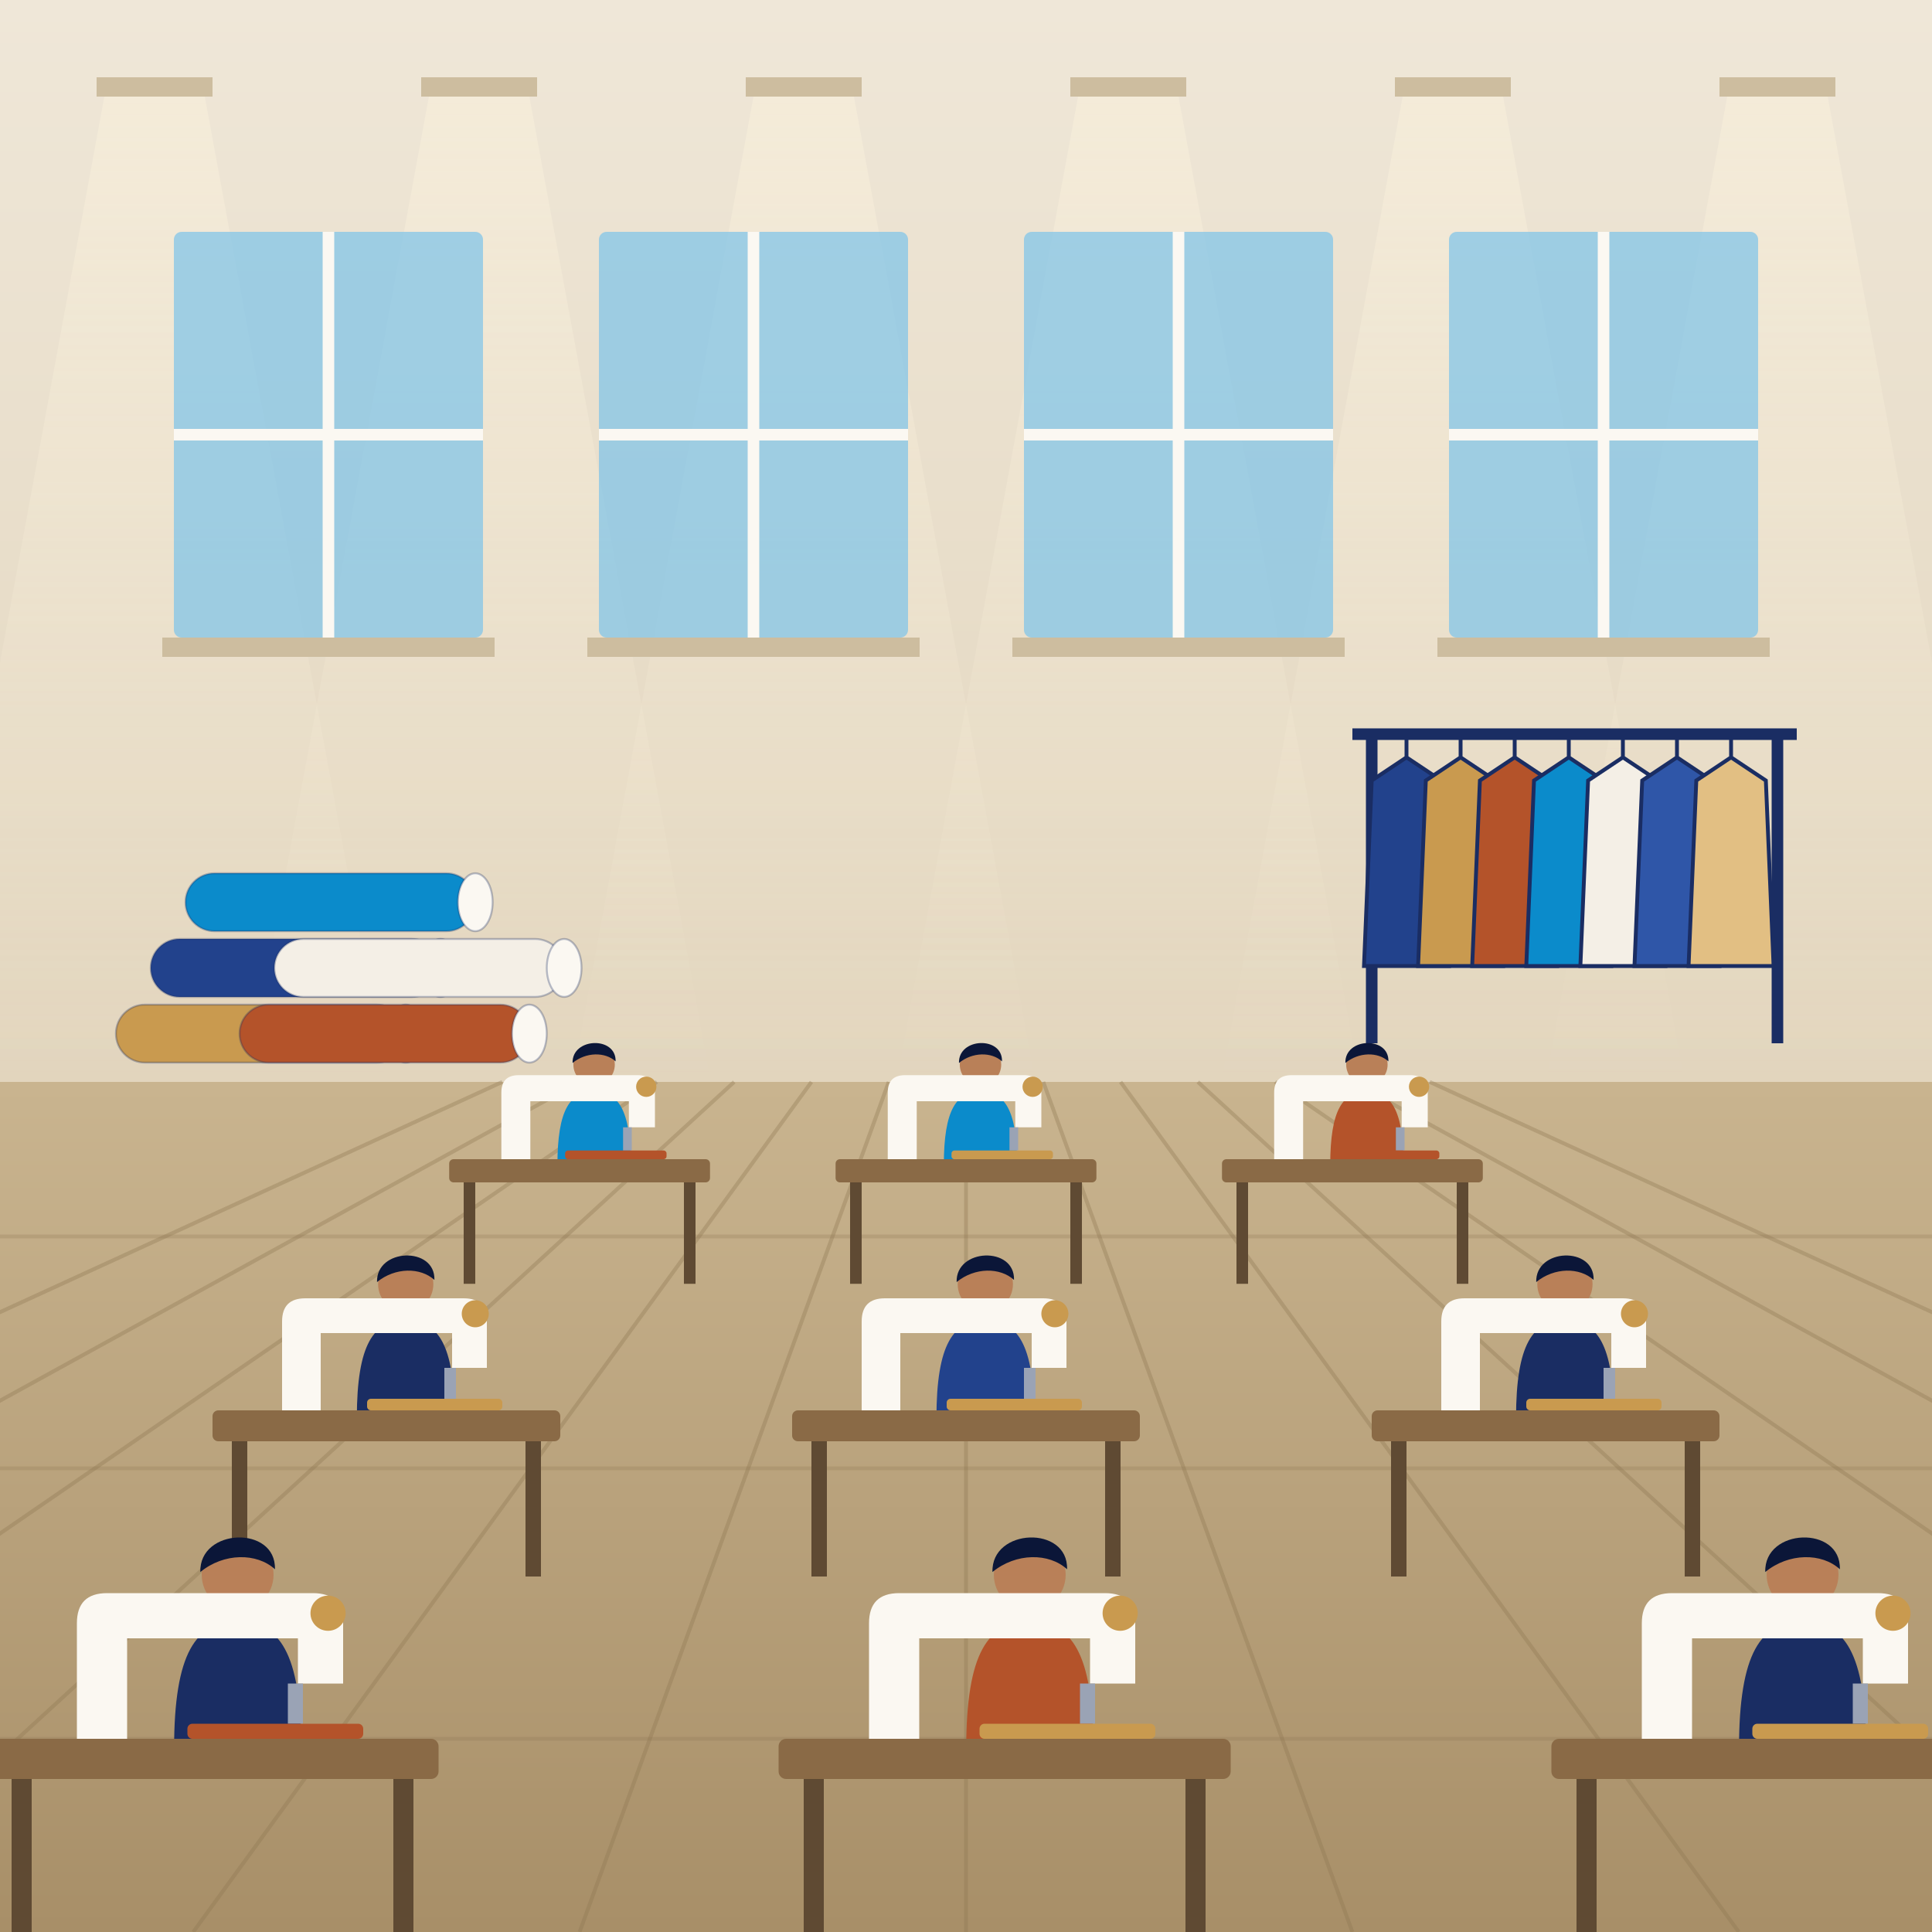
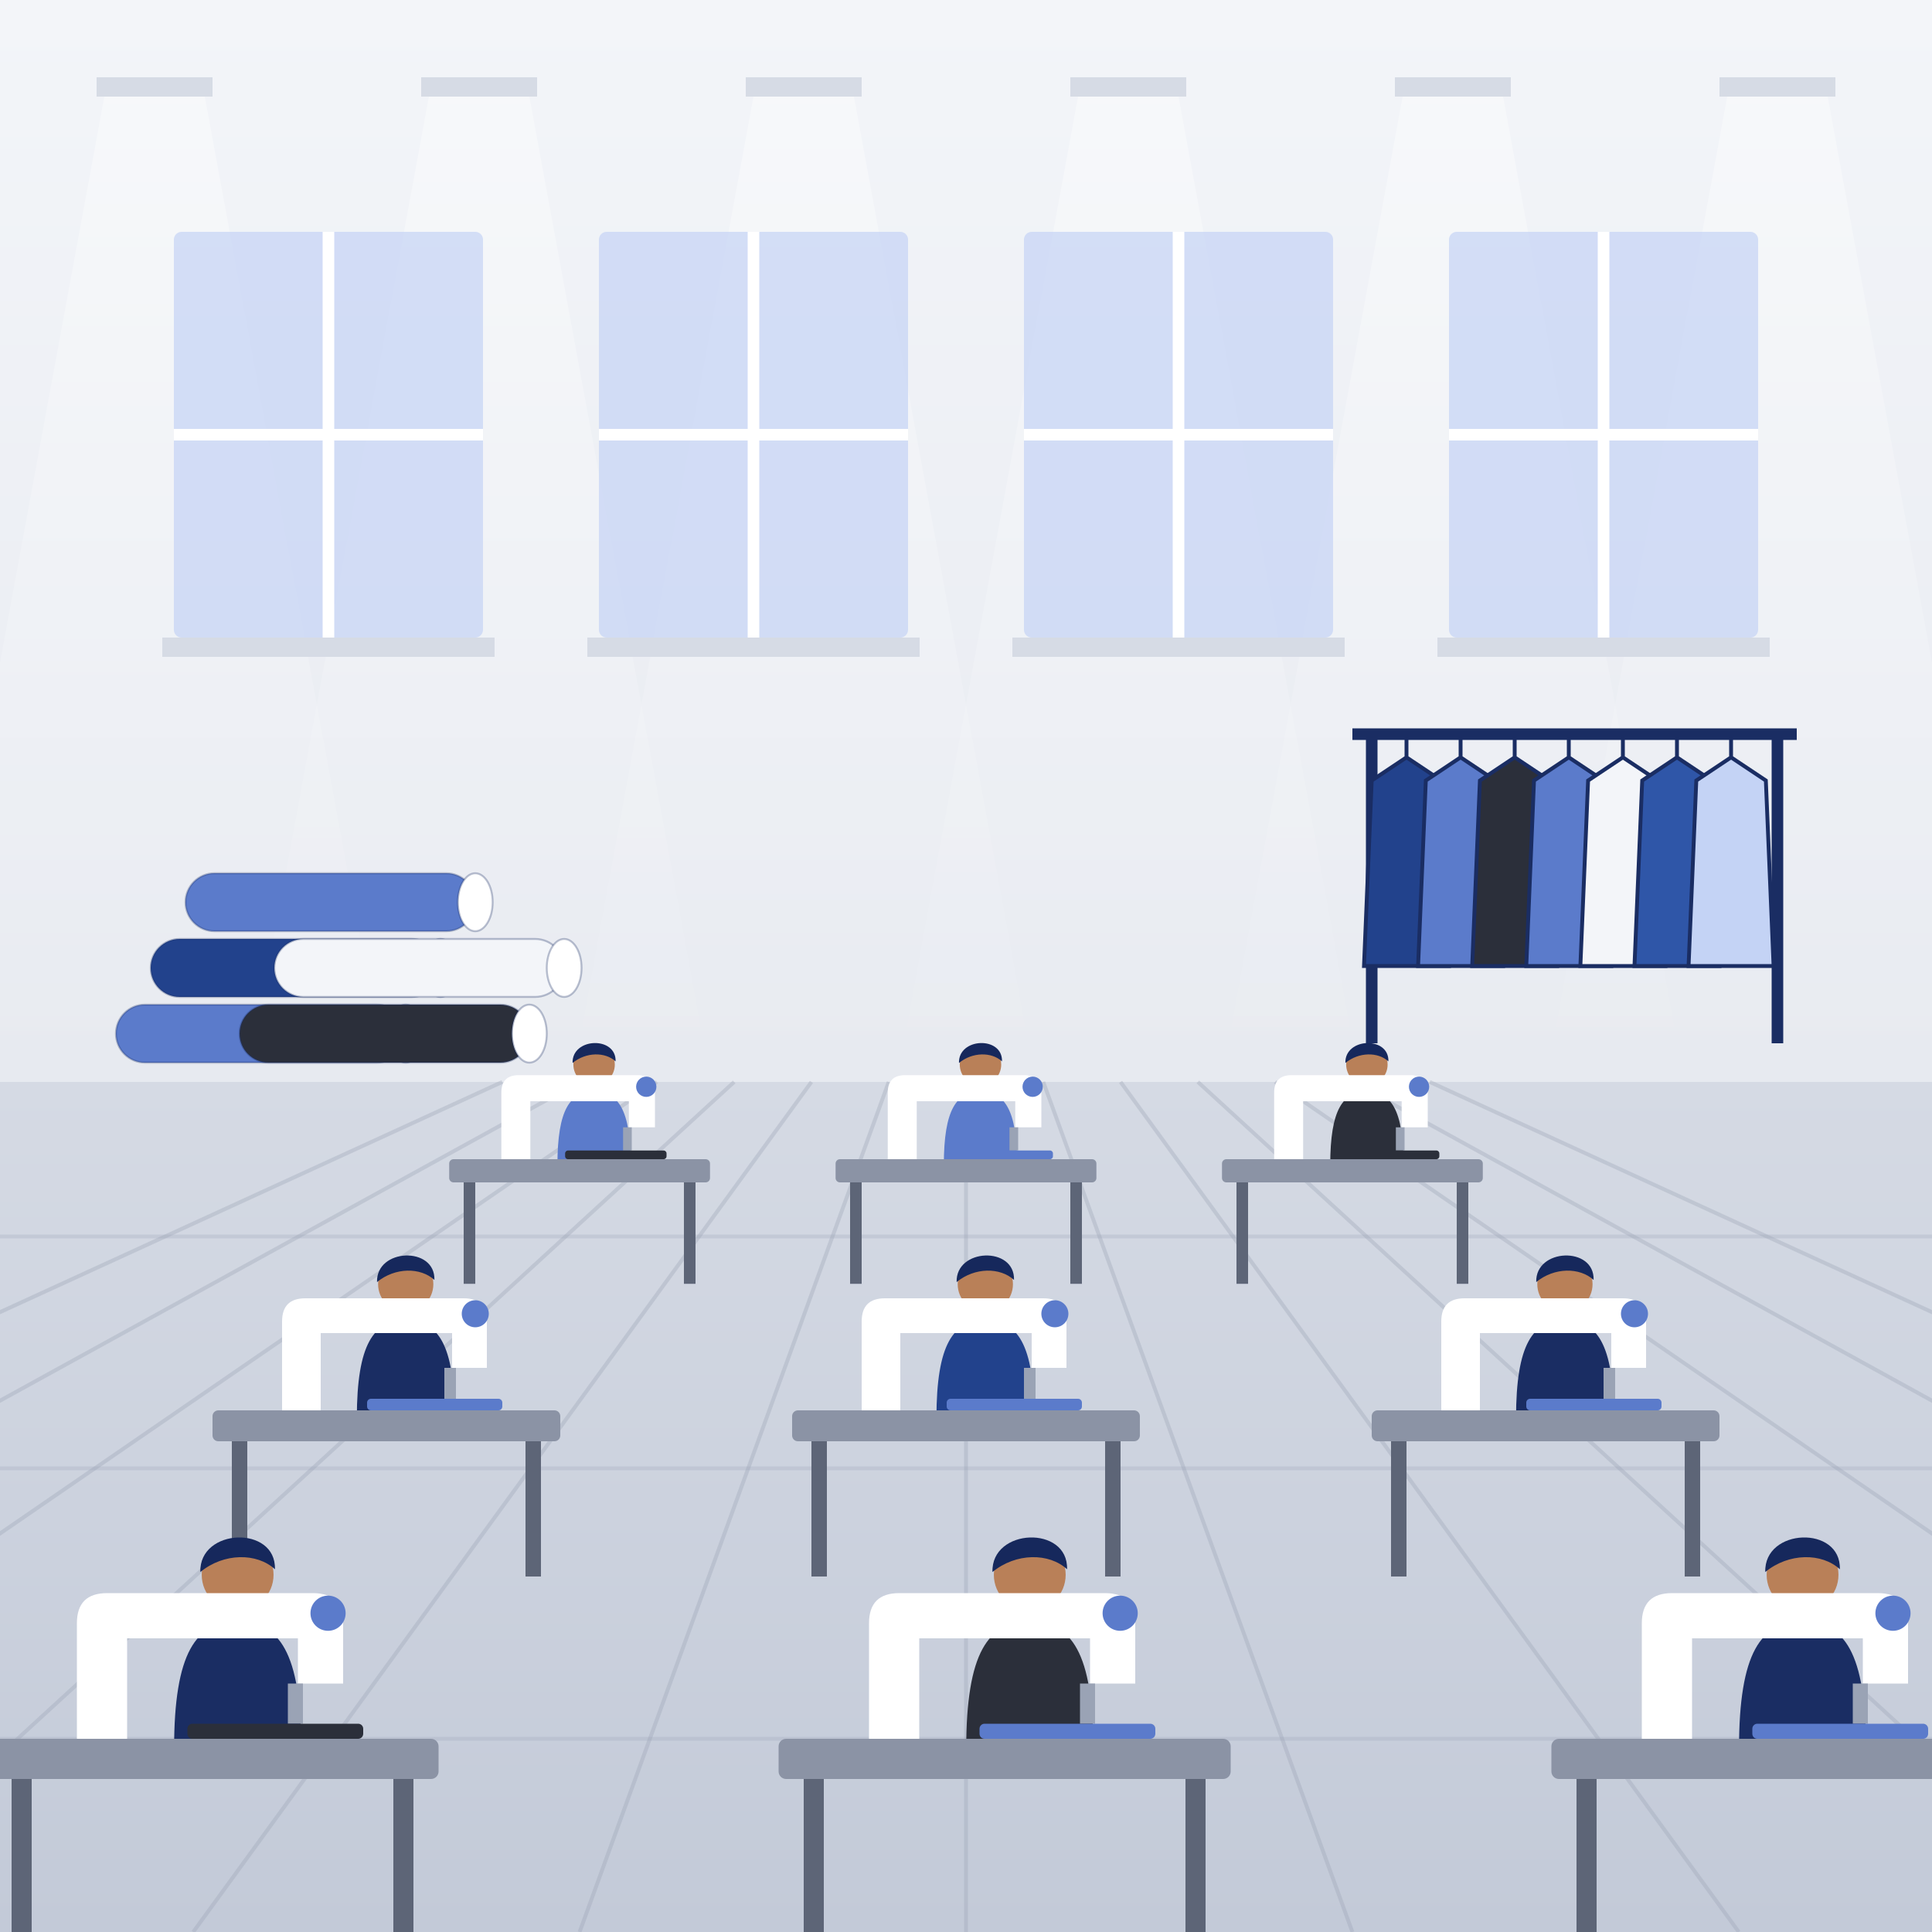
<svg xmlns="http://www.w3.org/2000/svg" viewBox="0 0 1000 1000" width="1000" height="1000">
  <defs>
    <linearGradient id="wall" x1="0" y1="0" x2="0" y2="1">
-       <stop offset="0" stop-color="#efe7d8" />
-       <stop offset="1" stop-color="#e2d5bd" />
+       <stop offset="0" stop-color="#f3f5f9" />
+       <stop offset="1" stop-color="#e7eaf0" />
    </linearGradient>
    <linearGradient id="floor" x1="0" y1="0" x2="0" y2="1">
-       <stop offset="0" stop-color="#c9b48f" />
-       <stop offset="1" stop-color="#a88f68" />
+       <stop offset="0" stop-color="#d5dae4" />
+       <stop offset="1" stop-color="#c3cad8" />
    </linearGradient>
    <linearGradient id="light" x1="0" y1="0" x2="0" y2="1">
-       <stop offset="0" stop-color="#fff6df" stop-opacity="0.7" />
-       <stop offset="1" stop-color="#fff6df" stop-opacity="0" />
+       <stop offset="0" stop-color="#ffffff" stop-opacity="0.7" />
+       <stop offset="1" stop-color="#ffffff" stop-opacity="0" />
    </linearGradient>
  </defs>
  <rect x="0" y="0" width="1000" height="560" rx="0" fill="url(#wall)" />
  <rect x="0" y="560" width="1000" height="440" rx="0" fill="url(#floor)" />
-   <rect x="50" y="40" width="60" height="10" rx="0" fill="#cdbd9f" />
+   <rect x="50" y="40" width="60" height="10" rx="0" fill="#d6dbe5" />
  <path d="M54 50 L-40 560 L200 560 L106 50Z" fill="url(#light)" opacity="0.5" />
-   <rect x="218" y="40" width="60" height="10" rx="0" fill="#cdbd9f" />
+   <rect x="218" y="40" width="60" height="10" rx="0" fill="#d6dbe5" />
  <path d="M222 50 L128 560 L368 560 L274 50Z" fill="url(#light)" opacity="0.5" />
-   <rect x="386" y="40" width="60" height="10" rx="0" fill="#cdbd9f" />
+   <rect x="386" y="40" width="60" height="10" rx="0" fill="#d6dbe5" />
  <path d="M390 50 L296 560 L536 560 L442 50Z" fill="url(#light)" opacity="0.5" />
-   <rect x="554" y="40" width="60" height="10" rx="0" fill="#cdbd9f" />
+   <rect x="554" y="40" width="60" height="10" rx="0" fill="#d6dbe5" />
  <path d="M558 50 L464 560 L704 560 L610 50Z" fill="url(#light)" opacity="0.5" />
-   <rect x="722" y="40" width="60" height="10" rx="0" fill="#cdbd9f" />
+   <rect x="722" y="40" width="60" height="10" rx="0" fill="#d6dbe5" />
  <path d="M726 50 L632 560 L872 560 L778 50Z" fill="url(#light)" opacity="0.5" />
-   <rect x="890" y="40" width="60" height="10" rx="0" fill="#cdbd9f" />
+   <rect x="890" y="40" width="60" height="10" rx="0" fill="#d6dbe5" />
  <path d="M894 50 L800 560 L1040 560 L946 50Z" fill="url(#light)" opacity="0.5" />
-   <rect x="90" y="120" width="160" height="210" rx="4" fill="#7cc3ea" opacity="0.7" />
-   <path d="M170 120V330M90 225H250" stroke="#fbf8f2" stroke-width="6" />
-   <rect x="84" y="330" width="172" height="10" rx="0" fill="#cdbd9f" />
-   <rect x="310" y="120" width="160" height="210" rx="4" fill="#7cc3ea" opacity="0.7" />
-   <path d="M390 120V330M310 225H470" stroke="#fbf8f2" stroke-width="6" />
-   <rect x="304" y="330" width="172" height="10" rx="0" fill="#cdbd9f" />
-   <rect x="530" y="120" width="160" height="210" rx="4" fill="#7cc3ea" opacity="0.7" />
-   <path d="M610 120V330M530 225H690" stroke="#fbf8f2" stroke-width="6" />
-   <rect x="524" y="330" width="172" height="10" rx="0" fill="#cdbd9f" />
-   <rect x="750" y="120" width="160" height="210" rx="4" fill="#7cc3ea" opacity="0.7" />
-   <path d="M830 120V330M750 225H910" stroke="#fbf8f2" stroke-width="6" />
-   <rect x="744" y="330" width="172" height="10" rx="0" fill="#cdbd9f" />
-   <path d="M260 560 L-700 1000" stroke="#8d7552" stroke-opacity="0.35" stroke-width="2" />
-   <path d="M300 560 L-500 1000" stroke="#8d7552" stroke-opacity="0.35" stroke-width="2" />
-   <path d="M340 560 L-300 1000" stroke="#8d7552" stroke-opacity="0.35" stroke-width="2" />
-   <path d="M380 560 L-100 1000" stroke="#8d7552" stroke-opacity="0.35" stroke-width="2" />
-   <path d="M420 560 L100 1000" stroke="#8d7552" stroke-opacity="0.35" stroke-width="2" />
-   <path d="M460 560 L300 1000" stroke="#8d7552" stroke-opacity="0.35" stroke-width="2" />
-   <path d="M500 560 L500 1000" stroke="#8d7552" stroke-opacity="0.35" stroke-width="2" />
-   <path d="M540 560 L700 1000" stroke="#8d7552" stroke-opacity="0.35" stroke-width="2" />
-   <path d="M580 560 L900 1000" stroke="#8d7552" stroke-opacity="0.35" stroke-width="2" />
-   <path d="M620 560 L1100 1000" stroke="#8d7552" stroke-opacity="0.35" stroke-width="2" />
-   <path d="M660 560 L1300 1000" stroke="#8d7552" stroke-opacity="0.35" stroke-width="2" />
-   <path d="M700 560 L1500 1000" stroke="#8d7552" stroke-opacity="0.35" stroke-width="2" />
-   <path d="M740 560 L1700 1000" stroke="#8d7552" stroke-opacity="0.35" stroke-width="2" />
-   <path d="M0 640H1000M0 760H1000M0 900H1000" stroke="#8d7552" stroke-opacity="0.25" stroke-width="2" />
+   <rect x="90" y="120" width="160" height="210" rx="4" fill="#c4d3f5" opacity="0.7" />
+   <path d="M170 120V330M90 225H250" stroke="#ffffff" stroke-width="6" />
+   <rect x="84" y="330" width="172" height="10" rx="0" fill="#d6dbe5" />
+   <rect x="310" y="120" width="160" height="210" rx="4" fill="#c4d3f5" opacity="0.7" />
+   <path d="M390 120V330M310 225H470" stroke="#ffffff" stroke-width="6" />
+   <rect x="304" y="330" width="172" height="10" rx="0" fill="#d6dbe5" />
+   <rect x="530" y="120" width="160" height="210" rx="4" fill="#c4d3f5" opacity="0.7" />
+   <path d="M610 120V330M530 225H690" stroke="#ffffff" stroke-width="6" />
+   <rect x="524" y="330" width="172" height="10" rx="0" fill="#d6dbe5" />
+   <rect x="750" y="120" width="160" height="210" rx="4" fill="#c4d3f5" opacity="0.7" />
+   <path d="M830 120V330M750 225H910" stroke="#ffffff" stroke-width="6" />
+   <rect x="744" y="330" width="172" height="10" rx="0" fill="#d6dbe5" />
+   <path d="M260 560 L-700 1000" stroke="#9aa3b5" stroke-opacity="0.35" stroke-width="2" />
+   <path d="M300 560 L-500 1000" stroke="#9aa3b5" stroke-opacity="0.35" stroke-width="2" />
+   <path d="M340 560 L-300 1000" stroke="#9aa3b5" stroke-opacity="0.35" stroke-width="2" />
+   <path d="M380 560 L-100 1000" stroke="#9aa3b5" stroke-opacity="0.35" stroke-width="2" />
+   <path d="M420 560 L100 1000" stroke="#9aa3b5" stroke-opacity="0.35" stroke-width="2" />
+   <path d="M460 560 L300 1000" stroke="#9aa3b5" stroke-opacity="0.35" stroke-width="2" />
+   <path d="M500 560 L500 1000" stroke="#9aa3b5" stroke-opacity="0.35" stroke-width="2" />
+   <path d="M540 560 L700 1000" stroke="#9aa3b5" stroke-opacity="0.35" stroke-width="2" />
+   <path d="M580 560 L900 1000" stroke="#9aa3b5" stroke-opacity="0.35" stroke-width="2" />
+   <path d="M620 560 L1100 1000" stroke="#9aa3b5" stroke-opacity="0.35" stroke-width="2" />
+   <path d="M660 560 L1300 1000" stroke="#9aa3b5" stroke-opacity="0.35" stroke-width="2" />
+   <path d="M700 560 L1500 1000" stroke="#9aa3b5" stroke-opacity="0.35" stroke-width="2" />
+   <path d="M740 560 L1700 1000" stroke="#9aa3b5" stroke-opacity="0.35" stroke-width="2" />
+   <path d="M0 640H1000M0 760H1000M0 900H1000" stroke="#9aa3b5" stroke-opacity="0.25" stroke-width="2" />
  <path d="M700 380 H930 M710 380 V540 M920 380 V540" stroke="#1a2d63" stroke-width="6" />
  <path d="M728 380 v12 M710 404 L728 392 L746 404 L750 500 L706 500 Z" stroke="#1a2d63" stroke-width="2" fill="#22428c" />
-   <path d="M756 380 v12 M738 404 L756 392 L774 404 L778 500 L734 500 Z" stroke="#1a2d63" stroke-width="2" fill="#c99a4f" />
-   <path d="M784 380 v12 M766 404 L784 392 L802 404 L806 500 L762 500 Z" stroke="#1a2d63" stroke-width="2" fill="#b4532a" />
-   <path d="M812 380 v12 M794 404 L812 392 L830 404 L834 500 L790 500 Z" stroke="#1a2d63" stroke-width="2" fill="#0b8bcb" />
-   <path d="M840 380 v12 M822 404 L840 392 L858 404 L862 500 L818 500 Z" stroke="#1a2d63" stroke-width="2" fill="#f4efe6" />
+   <path d="M756 380 v12 M738 404 L756 392 L774 404 L778 500 L734 500 Z" stroke="#1a2d63" stroke-width="2" fill="#5b7bcb" />
+   <path d="M784 380 v12 M766 404 L784 392 L802 404 L806 500 L762 500 Z" stroke="#1a2d63" stroke-width="2" fill="#2b2f3a" />
+   <path d="M812 380 v12 M794 404 L812 392 L830 404 L834 500 L790 500 Z" stroke="#1a2d63" stroke-width="2" fill="#5b7bcb" />
+   <path d="M840 380 v12 M822 404 L840 392 L858 404 L862 500 L818 500 Z" stroke="#1a2d63" stroke-width="2" fill="#f3f5f9" />
  <path d="M868 380 v12 M850 404 L868 392 L886 404 L890 500 L846 500 Z" stroke="#1a2d63" stroke-width="2" fill="#2f56a8" />
-   <path d="M896 380 v12 M878 404 L896 392 L914 404 L918 500 L874 500 Z" stroke="#1a2d63" stroke-width="2" fill="#e2bf83" />
-   <rect x="60" y="520" width="150" height="30" rx="15" fill="#c99a4f" stroke="#1a2d63" stroke-opacity="0.3" />
-   <ellipse cx="210" cy="535" rx="9" ry="15" fill="#fbf8f2" stroke="#1a2d63" stroke-opacity="0.3" />
+   <path d="M896 380 v12 M878 404 L896 392 L914 404 L918 500 L874 500 Z" stroke="#1a2d63" stroke-width="2" fill="#c4d3f5" />
+   <rect x="60" y="520" width="150" height="30" rx="15" fill="#5b7bcb" stroke="#1a2d63" stroke-opacity="0.3" />
+   <ellipse cx="210" cy="535" rx="9" ry="15" fill="#ffffff" stroke="#1a2d63" stroke-opacity="0.3" />
  <rect x="78" y="486" width="150" height="30" rx="15" fill="#22428c" stroke="#1a2d63" stroke-opacity="0.3" />
-   <ellipse cx="228" cy="501" rx="9" ry="15" fill="#fbf8f2" stroke="#1a2d63" stroke-opacity="0.3" />
-   <rect x="96" y="452" width="150" height="30" rx="15" fill="#0b8bcb" stroke="#1a2d63" stroke-opacity="0.3" />
-   <ellipse cx="246" cy="467" rx="9" ry="15" fill="#fbf8f2" stroke="#1a2d63" stroke-opacity="0.3" />
-   <rect x="124" y="520" width="150" height="30" rx="15" fill="#b4532a" stroke="#1a2d63" stroke-opacity="0.3" />
-   <ellipse cx="274" cy="535" rx="9" ry="15" fill="#fbf8f2" stroke="#1a2d63" stroke-opacity="0.3" />
-   <rect x="142" y="486" width="150" height="30" rx="15" fill="#f4efe6" stroke="#1a2d63" stroke-opacity="0.3" />
-   <ellipse cx="292" cy="501" rx="9" ry="15" fill="#fbf8f2" stroke="#1a2d63" stroke-opacity="0.3" />
-   <path d="M288.525 603.0 C288.525 574.125 295.125 565.05 307.5 565.05 C319.875 565.05 326.475 574.125 326.475 603.0 Z" fill="#0b8bcb" />
+   <ellipse cx="228" cy="501" rx="9" ry="15" fill="#ffffff" stroke="#1a2d63" stroke-opacity="0.3" />
+   <rect x="96" y="452" width="150" height="30" rx="15" fill="#5b7bcb" stroke="#1a2d63" stroke-opacity="0.3" />
+   <ellipse cx="246" cy="467" rx="9" ry="15" fill="#ffffff" stroke="#1a2d63" stroke-opacity="0.3" />
+   <rect x="124" y="520" width="150" height="30" rx="15" fill="#2b2f3a" stroke="#1a2d63" stroke-opacity="0.3" />
+   <ellipse cx="274" cy="535" rx="9" ry="15" fill="#ffffff" stroke="#1a2d63" stroke-opacity="0.3" />
+   <rect x="142" y="486" width="150" height="30" rx="15" fill="#f3f5f9" stroke="#1a2d63" stroke-opacity="0.3" />
+   <ellipse cx="292" cy="501" rx="9" ry="15" fill="#ffffff" stroke="#1a2d63" stroke-opacity="0.3" />
+   <path d="M288.525 603.0 C288.525 574.125 295.125 565.05 307.5 565.05 C319.875 565.05 326.475 574.125 326.475 603.0 Z" fill="#5b7bcb" />
  <rect x="303.788" y="559.275" width="7.425" height="8.25" fill="#b98058" />
  <circle cx="307.5" cy="551.025" r="10.725" fill="#b98058" />
-   <path d="M296.363 550.2 C295.95 537.0 319.05 536.175 318.637 549.375 C313.275 544.425 303.375 544.425 296.363 550.2 Z" fill="#0b1638" />
-   <rect x="232.5" y="600" width="135.0" height="12.0" rx="2.25" fill="#8a6a46" />
-   <rect x="240.0" y="612.0" width="6.0" height="52.5" rx="0" fill="#5f4a33" />
-   <rect x="354.0" y="612.0" width="6.0" height="52.5" rx="0" fill="#5f4a33" />
-   <path d="M259.5 600 V565.5 Q259.5 556.5 268.5 556.5 H330.0 Q339.0 556.5 339.0 565.5 V583.5 H325.5 V570.0 H274.5 V600 Z" fill="#fbf8f2" />
+   <path d="M296.363 550.2 C295.95 537.0 319.05 536.175 318.637 549.375 C313.275 544.425 303.375 544.425 296.363 550.2 Z" fill="#16285c" />
+   <rect x="232.5" y="600" width="135.0" height="12.0" rx="2.25" fill="#8b93a5" />
+   <rect x="240.0" y="612.0" width="6.0" height="52.5" rx="0" fill="#5d6577" />
+   <rect x="354.0" y="612.0" width="6.0" height="52.5" rx="0" fill="#5d6577" />
+   <path d="M259.5 600 V565.5 Q259.5 556.5 268.5 556.5 H330.0 Q339.0 556.5 339.0 565.5 V583.5 H325.5 V570.0 H274.5 V600 Z" fill="#ffffff" />
  <rect x="322.5" y="583.5" width="4.5" height="12.0" rx="0" fill="#9aa3b5" />
-   <circle cx="334.5" cy="562.5" r="5.25" fill="#c99a4f" />
-   <rect x="292.5" y="595.5" width="52.5" height="4.5" rx="1.5" fill="#b4532a" />
-   <path d="M488.525 603.0 C488.525 574.125 495.125 565.05 507.5 565.05 C519.875 565.05 526.475 574.125 526.475 603.0 Z" fill="#0b8bcb" />
+   <circle cx="334.5" cy="562.5" r="5.25" fill="#5b7bcb" />
+   <rect x="292.5" y="595.5" width="52.5" height="4.5" rx="1.5" fill="#2b2f3a" />
+   <path d="M488.525 603.0 C488.525 574.125 495.125 565.05 507.5 565.05 C519.875 565.05 526.475 574.125 526.475 603.0 Z" fill="#5b7bcb" />
  <rect x="503.788" y="559.275" width="7.425" height="8.25" fill="#b98058" />
  <circle cx="507.5" cy="551.025" r="10.725" fill="#b98058" />
-   <path d="M496.363 550.2 C495.95 537.0 519.05 536.175 518.638 549.375 C513.275 544.425 503.375 544.425 496.363 550.2 Z" fill="#0b1638" />
-   <rect x="432.5" y="600" width="135.0" height="12.0" rx="2.25" fill="#8a6a46" />
-   <rect x="440.0" y="612.0" width="6.0" height="52.5" rx="0" fill="#5f4a33" />
-   <rect x="554.0" y="612.0" width="6.0" height="52.5" rx="0" fill="#5f4a33" />
-   <path d="M459.5 600 V565.5 Q459.5 556.5 468.5 556.5 H530.0 Q539.0 556.5 539.0 565.5 V583.5 H525.5 V570.0 H474.5 V600 Z" fill="#fbf8f2" />
+   <path d="M496.363 550.2 C495.95 537.0 519.05 536.175 518.638 549.375 C513.275 544.425 503.375 544.425 496.363 550.2 Z" fill="#16285c" />
+   <rect x="432.5" y="600" width="135.0" height="12.0" rx="2.25" fill="#8b93a5" />
+   <rect x="440.0" y="612.0" width="6.0" height="52.5" rx="0" fill="#5d6577" />
+   <rect x="554.0" y="612.0" width="6.0" height="52.5" rx="0" fill="#5d6577" />
+   <path d="M459.5 600 V565.5 Q459.5 556.5 468.5 556.5 H530.0 Q539.0 556.5 539.0 565.5 V583.5 H525.5 V570.0 H474.5 V600 Z" fill="#ffffff" />
  <rect x="522.5" y="583.5" width="4.5" height="12.0" rx="0" fill="#9aa3b5" />
-   <circle cx="534.5" cy="562.5" r="5.25" fill="#c99a4f" />
-   <rect x="492.5" y="595.5" width="52.5" height="4.5" rx="1.5" fill="#c99a4f" />
-   <path d="M688.525 603.0 C688.525 574.125 695.125 565.05 707.5 565.05 C719.875 565.05 726.475 574.125 726.475 603.0 Z" fill="#b4532a" />
+   <circle cx="534.5" cy="562.5" r="5.25" fill="#5b7bcb" />
+   <rect x="492.5" y="595.5" width="52.5" height="4.5" rx="1.5" fill="#5b7bcb" />
+   <path d="M688.525 603.0 C688.525 574.125 695.125 565.05 707.5 565.05 C719.875 565.05 726.475 574.125 726.475 603.0 Z" fill="#2b2f3a" />
  <rect x="703.788" y="559.275" width="7.425" height="8.25" fill="#b98058" />
  <circle cx="707.5" cy="551.025" r="10.725" fill="#b98058" />
-   <path d="M696.362 550.2 C695.95 537.0 719.05 536.175 718.638 549.375 C713.275 544.425 703.375 544.425 696.362 550.2 Z" fill="#0b1638" />
-   <rect x="632.5" y="600" width="135.0" height="12.0" rx="2.25" fill="#8a6a46" />
-   <rect x="640.0" y="612.0" width="6.0" height="52.5" rx="0" fill="#5f4a33" />
-   <rect x="754.0" y="612.0" width="6.0" height="52.5" rx="0" fill="#5f4a33" />
-   <path d="M659.5 600 V565.5 Q659.5 556.5 668.5 556.5 H730.0 Q739.0 556.5 739.0 565.5 V583.5 H725.5 V570.0 H674.5 V600 Z" fill="#fbf8f2" />
+   <path d="M696.362 550.2 C695.95 537.0 719.05 536.175 718.638 549.375 C713.275 544.425 703.375 544.425 696.362 550.2 Z" fill="#16285c" />
+   <rect x="632.5" y="600" width="135.0" height="12.0" rx="2.25" fill="#8b93a5" />
+   <rect x="640.0" y="612.0" width="6.0" height="52.5" rx="0" fill="#5d6577" />
+   <rect x="754.0" y="612.0" width="6.0" height="52.5" rx="0" fill="#5d6577" />
+   <path d="M659.5 600 V565.5 Q659.5 556.5 668.5 556.5 H730.0 Q739.0 556.5 739.0 565.5 V583.5 H725.5 V570.0 H674.5 V600 Z" fill="#ffffff" />
  <rect x="722.5" y="583.5" width="4.5" height="12.0" rx="0" fill="#9aa3b5" />
-   <circle cx="734.5" cy="562.5" r="5.25" fill="#c99a4f" />
-   <rect x="692.5" y="595.5" width="52.5" height="4.5" rx="1.5" fill="#b4532a" />
+   <circle cx="734.5" cy="562.5" r="5.25" fill="#5b7bcb" />
+   <rect x="692.5" y="595.5" width="52.5" height="4.5" rx="1.5" fill="#2b2f3a" />
  <path d="M184.7 734.0 C184.7 695.5 193.5 683.4 210.0 683.4 C226.5 683.4 235.3 695.5 235.3 734.0 Z" fill="#1a2d63" />
  <rect x="205.05" y="675.7" width="9.9" height="11.0" fill="#b98058" />
  <circle cx="210.0" cy="664.7" r="14.3" fill="#b98058" />
-   <path d="M195.15 663.6 C194.6 646.0 225.4 644.9 224.85 662.5 C217.7 655.9 204.5 655.9 195.15 663.6 Z" fill="#0b1638" />
-   <rect x="110.0" y="730" width="180.0" height="16.0" rx="3.0" fill="#8a6a46" />
-   <rect x="120.0" y="746.0" width="8.0" height="70.0" rx="0" fill="#5f4a33" />
-   <rect x="272.0" y="746.0" width="8.0" height="70.0" rx="0" fill="#5f4a33" />
-   <path d="M146.0 730 V684.0 Q146.0 672.0 158.0 672.0 H240.0 Q252.0 672.0 252.0 684.0 V708.0 H234.0 V690.0 H166.0 V730 Z" fill="#fbf8f2" />
+   <path d="M195.15 663.6 C194.6 646.0 225.4 644.9 224.85 662.5 C217.7 655.9 204.5 655.9 195.15 663.6 Z" fill="#16285c" />
+   <rect x="110.0" y="730" width="180.0" height="16.0" rx="3.0" fill="#8b93a5" />
+   <rect x="120.0" y="746.0" width="8.0" height="70.0" rx="0" fill="#5d6577" />
+   <rect x="272.0" y="746.0" width="8.0" height="70.0" rx="0" fill="#5d6577" />
+   <path d="M146.0 730 V684.0 Q146.0 672.0 158.0 672.0 H240.0 Q252.0 672.0 252.0 684.0 V708.0 H234.0 V690.0 H166.0 V730 Z" fill="#ffffff" />
  <rect x="230.0" y="708.0" width="6.0" height="16.0" rx="0" fill="#9aa3b5" />
-   <circle cx="246.0" cy="680.0" r="7.0" fill="#c99a4f" />
-   <rect x="190.0" y="724.0" width="70.0" height="6.0" rx="2.0" fill="#c99a4f" />
+   <circle cx="246.0" cy="680.0" r="7.0" fill="#5b7bcb" />
+   <rect x="190.0" y="724.0" width="70.0" height="6.0" rx="2.0" fill="#5b7bcb" />
  <path d="M484.7 734.0 C484.7 695.5 493.5 683.4 510.0 683.4 C526.5 683.4 535.3 695.5 535.3 734.0 Z" fill="#22428c" />
  <rect x="505.05" y="675.7" width="9.9" height="11.0" fill="#b98058" />
  <circle cx="510.0" cy="664.7" r="14.3" fill="#b98058" />
-   <path d="M495.15 663.6 C494.6 646.0 525.4 644.9 524.85 662.5 C517.7 655.9 504.5 655.9 495.15 663.6 Z" fill="#0b1638" />
-   <rect x="410.0" y="730" width="180.0" height="16.0" rx="3.0" fill="#8a6a46" />
-   <rect x="420.0" y="746.0" width="8.0" height="70.0" rx="0" fill="#5f4a33" />
-   <rect x="572.0" y="746.0" width="8.0" height="70.0" rx="0" fill="#5f4a33" />
-   <path d="M446.0 730 V684.0 Q446.0 672.0 458.0 672.0 H540.0 Q552.0 672.0 552.0 684.0 V708.0 H534.0 V690.0 H466.0 V730 Z" fill="#fbf8f2" />
+   <path d="M495.15 663.6 C494.6 646.0 525.4 644.9 524.85 662.5 C517.7 655.9 504.5 655.9 495.15 663.6 Z" fill="#16285c" />
+   <rect x="410.0" y="730" width="180.0" height="16.0" rx="3.0" fill="#8b93a5" />
+   <rect x="420.0" y="746.0" width="8.0" height="70.0" rx="0" fill="#5d6577" />
+   <rect x="572.0" y="746.0" width="8.0" height="70.0" rx="0" fill="#5d6577" />
+   <path d="M446.0 730 V684.0 Q446.0 672.0 458.0 672.0 H540.0 Q552.0 672.0 552.0 684.0 V708.0 H534.0 V690.0 H466.0 V730 Z" fill="#ffffff" />
  <rect x="530.0" y="708.0" width="6.0" height="16.0" rx="0" fill="#9aa3b5" />
-   <circle cx="546.0" cy="680.0" r="7.0" fill="#c99a4f" />
-   <rect x="490.0" y="724.0" width="70.0" height="6.0" rx="2.0" fill="#c99a4f" />
+   <circle cx="546.0" cy="680.0" r="7.0" fill="#5b7bcb" />
+   <rect x="490.0" y="724.0" width="70.0" height="6.0" rx="2.0" fill="#5b7bcb" />
  <path d="M784.7 734.0 C784.7 695.5 793.5 683.4 810.0 683.4 C826.5 683.4 835.3 695.5 835.3 734.0 Z" fill="#1a2d63" />
  <rect x="805.05" y="675.7" width="9.9" height="11.0" fill="#b98058" />
  <circle cx="810.0" cy="664.7" r="14.3" fill="#b98058" />
-   <path d="M795.15 663.6 C794.6 646.0 825.4 644.9 824.85 662.5 C817.7 655.9 804.5 655.9 795.15 663.6 Z" fill="#0b1638" />
-   <rect x="710.0" y="730" width="180.0" height="16.0" rx="3.0" fill="#8a6a46" />
-   <rect x="720.0" y="746.0" width="8.0" height="70.0" rx="0" fill="#5f4a33" />
-   <rect x="872.0" y="746.0" width="8.0" height="70.0" rx="0" fill="#5f4a33" />
-   <path d="M746.0 730 V684.0 Q746.0 672.0 758.0 672.0 H840.0 Q852.0 672.0 852.0 684.0 V708.0 H834.0 V690.0 H766.0 V730 Z" fill="#fbf8f2" />
+   <path d="M795.15 663.6 C794.6 646.0 825.4 644.9 824.85 662.5 C817.7 655.9 804.5 655.9 795.15 663.6 Z" fill="#16285c" />
+   <rect x="710.0" y="730" width="180.0" height="16.0" rx="3.0" fill="#8b93a5" />
+   <rect x="720.0" y="746.0" width="8.0" height="70.0" rx="0" fill="#5d6577" />
+   <rect x="872.0" y="746.0" width="8.0" height="70.0" rx="0" fill="#5d6577" />
+   <path d="M746.0 730 V684.0 Q746.0 672.0 758.0 672.0 H840.0 Q852.0 672.0 852.0 684.0 V708.0 H834.0 V690.0 H766.0 V730 Z" fill="#ffffff" />
  <rect x="830.0" y="708.0" width="6.0" height="16.0" rx="0" fill="#9aa3b5" />
-   <circle cx="846.0" cy="680.0" r="7.0" fill="#c99a4f" />
-   <rect x="790.0" y="724.0" width="70.0" height="6.0" rx="2.0" fill="#c99a4f" />
+   <circle cx="846.0" cy="680.0" r="7.0" fill="#5b7bcb" />
+   <rect x="790.0" y="724.0" width="70.0" height="6.0" rx="2.0" fill="#5b7bcb" />
  <path d="M90.11 905.2 C90.11 855.15 101.55 839.42 123.0 839.42 C144.45 839.42 155.89 855.15 155.89 905.2 Z" fill="#1a2d63" />
  <rect x="116.565" y="829.41" width="12.87" height="14.3" fill="#b98058" />
  <circle cx="123.0" cy="815.11" r="18.59" fill="#b98058" />
-   <path d="M103.695 813.68 C102.98 790.8 143.02 789.37 142.305 812.25 C133.01 803.67 115.85 803.67 103.695 813.68 Z" fill="#0b1638" />
-   <rect x="-7.0" y="900" width="234.0" height="20.8" rx="3.9" fill="#8a6a46" />
-   <rect x="6.0" y="920.8" width="10.4" height="91.0" rx="0" fill="#5f4a33" />
-   <rect x="203.6" y="920.8" width="10.4" height="91.0" rx="0" fill="#5f4a33" />
-   <path d="M39.8 900 V840.2 Q39.8 824.6 55.4 824.6 H162.0 Q177.6 824.6 177.6 840.2 V871.4 H154.2 V848.0 H65.8 V900 Z" fill="#fbf8f2" />
+   <path d="M103.695 813.68 C102.98 790.8 143.02 789.37 142.305 812.25 C133.01 803.67 115.85 803.67 103.695 813.68 Z" fill="#16285c" />
+   <rect x="-7.0" y="900" width="234.0" height="20.8" rx="3.9" fill="#8b93a5" />
+   <rect x="6.0" y="920.8" width="10.4" height="91.0" rx="0" fill="#5d6577" />
+   <rect x="203.6" y="920.8" width="10.4" height="91.0" rx="0" fill="#5d6577" />
+   <path d="M39.8 900 V840.2 Q39.8 824.6 55.4 824.6 H162.0 Q177.6 824.6 177.6 840.2 V871.4 H154.2 V848.0 H65.8 V900 Z" fill="#ffffff" />
  <rect x="149.0" y="871.4" width="7.8" height="20.8" rx="0" fill="#9aa3b5" />
-   <circle cx="169.8" cy="835.0" r="9.1" fill="#c99a4f" />
-   <rect x="97.0" y="892.2" width="91.0" height="7.8" rx="2.6" fill="#b4532a" />
-   <path d="M500.11 905.2 C500.11 855.15 511.55 839.42 533.0 839.42 C554.45 839.42 565.89 855.15 565.89 905.2 Z" fill="#b4532a" />
+   <circle cx="169.8" cy="835.0" r="9.1" fill="#5b7bcb" />
+   <rect x="97.0" y="892.2" width="91.0" height="7.8" rx="2.6" fill="#2b2f3a" />
+   <path d="M500.11 905.2 C500.11 855.15 511.55 839.42 533.0 839.42 C554.45 839.42 565.89 855.15 565.89 905.2 Z" fill="#2b2f3a" />
  <rect x="526.565" y="829.41" width="12.87" height="14.3" fill="#b98058" />
  <circle cx="533.0" cy="815.11" r="18.59" fill="#b98058" />
-   <path d="M513.695 813.68 C512.98 790.8 553.02 789.37 552.305 812.25 C543.01 803.67 525.85 803.67 513.695 813.68 Z" fill="#0b1638" />
-   <rect x="403.0" y="900" width="234.0" height="20.8" rx="3.9" fill="#8a6a46" />
-   <rect x="416.0" y="920.8" width="10.4" height="91.0" rx="0" fill="#5f4a33" />
-   <rect x="613.6" y="920.8" width="10.4" height="91.0" rx="0" fill="#5f4a33" />
-   <path d="M449.8 900 V840.2 Q449.8 824.6 465.4 824.6 H572.0 Q587.6 824.6 587.6 840.2 V871.4 H564.2 V848.0 H475.8 V900 Z" fill="#fbf8f2" />
+   <path d="M513.695 813.68 C512.98 790.8 553.02 789.37 552.305 812.25 C543.01 803.67 525.85 803.67 513.695 813.68 Z" fill="#16285c" />
+   <rect x="403.0" y="900" width="234.0" height="20.8" rx="3.9" fill="#8b93a5" />
+   <rect x="416.0" y="920.8" width="10.4" height="91.0" rx="0" fill="#5d6577" />
+   <rect x="613.6" y="920.8" width="10.4" height="91.0" rx="0" fill="#5d6577" />
+   <path d="M449.8 900 V840.2 Q449.8 824.6 465.4 824.6 H572.0 Q587.6 824.6 587.6 840.2 V871.4 H564.2 V848.0 H475.8 V900 Z" fill="#ffffff" />
  <rect x="559.0" y="871.4" width="7.8" height="20.8" rx="0" fill="#9aa3b5" />
-   <circle cx="579.8" cy="835.0" r="9.1" fill="#c99a4f" />
-   <rect x="507.0" y="892.2" width="91.0" height="7.8" rx="2.6" fill="#c99a4f" />
+   <circle cx="579.8" cy="835.0" r="9.1" fill="#5b7bcb" />
+   <rect x="507.0" y="892.2" width="91.0" height="7.8" rx="2.6" fill="#5b7bcb" />
  <path d="M900.11 905.2 C900.11 855.15 911.55 839.42 933.0 839.42 C954.45 839.42 965.89 855.15 965.89 905.2 Z" fill="#1a2d63" />
  <rect x="926.565" y="829.41" width="12.87" height="14.3" fill="#b98058" />
  <circle cx="933.0" cy="815.11" r="18.59" fill="#b98058" />
-   <path d="M913.695 813.68 C912.98 790.8 953.02 789.37 952.305 812.25 C943.01 803.67 925.85 803.67 913.695 813.68 Z" fill="#0b1638" />
-   <rect x="803.0" y="900" width="234.0" height="20.8" rx="3.9" fill="#8a6a46" />
-   <rect x="816.0" y="920.8" width="10.4" height="91.0" rx="0" fill="#5f4a33" />
-   <rect x="1013.6" y="920.8" width="10.4" height="91.0" rx="0" fill="#5f4a33" />
-   <path d="M849.8 900 V840.2 Q849.8 824.6 865.4 824.6 H972.0 Q987.6 824.6 987.6 840.2 V871.4 H964.2 V848.0 H875.8 V900 Z" fill="#fbf8f2" />
+   <path d="M913.695 813.68 C912.98 790.8 953.02 789.37 952.305 812.25 C943.01 803.67 925.85 803.67 913.695 813.68 Z" fill="#16285c" />
+   <rect x="803.0" y="900" width="234.0" height="20.8" rx="3.9" fill="#8b93a5" />
+   <rect x="816.0" y="920.8" width="10.4" height="91.0" rx="0" fill="#5d6577" />
+   <rect x="1013.6" y="920.8" width="10.4" height="91.0" rx="0" fill="#5d6577" />
+   <path d="M849.8 900 V840.2 Q849.8 824.6 865.4 824.6 H972.0 Q987.6 824.6 987.6 840.2 V871.4 H964.2 V848.0 H875.8 V900 Z" fill="#ffffff" />
  <rect x="959.0" y="871.4" width="7.8" height="20.8" rx="0" fill="#9aa3b5" />
-   <circle cx="979.8" cy="835.0" r="9.1" fill="#c99a4f" />
-   <rect x="907.0" y="892.2" width="91.0" height="7.8" rx="2.6" fill="#c99a4f" />
+   <circle cx="979.8" cy="835.0" r="9.1" fill="#5b7bcb" />
+   <rect x="907.0" y="892.2" width="91.0" height="7.8" rx="2.6" fill="#5b7bcb" />
</svg>
